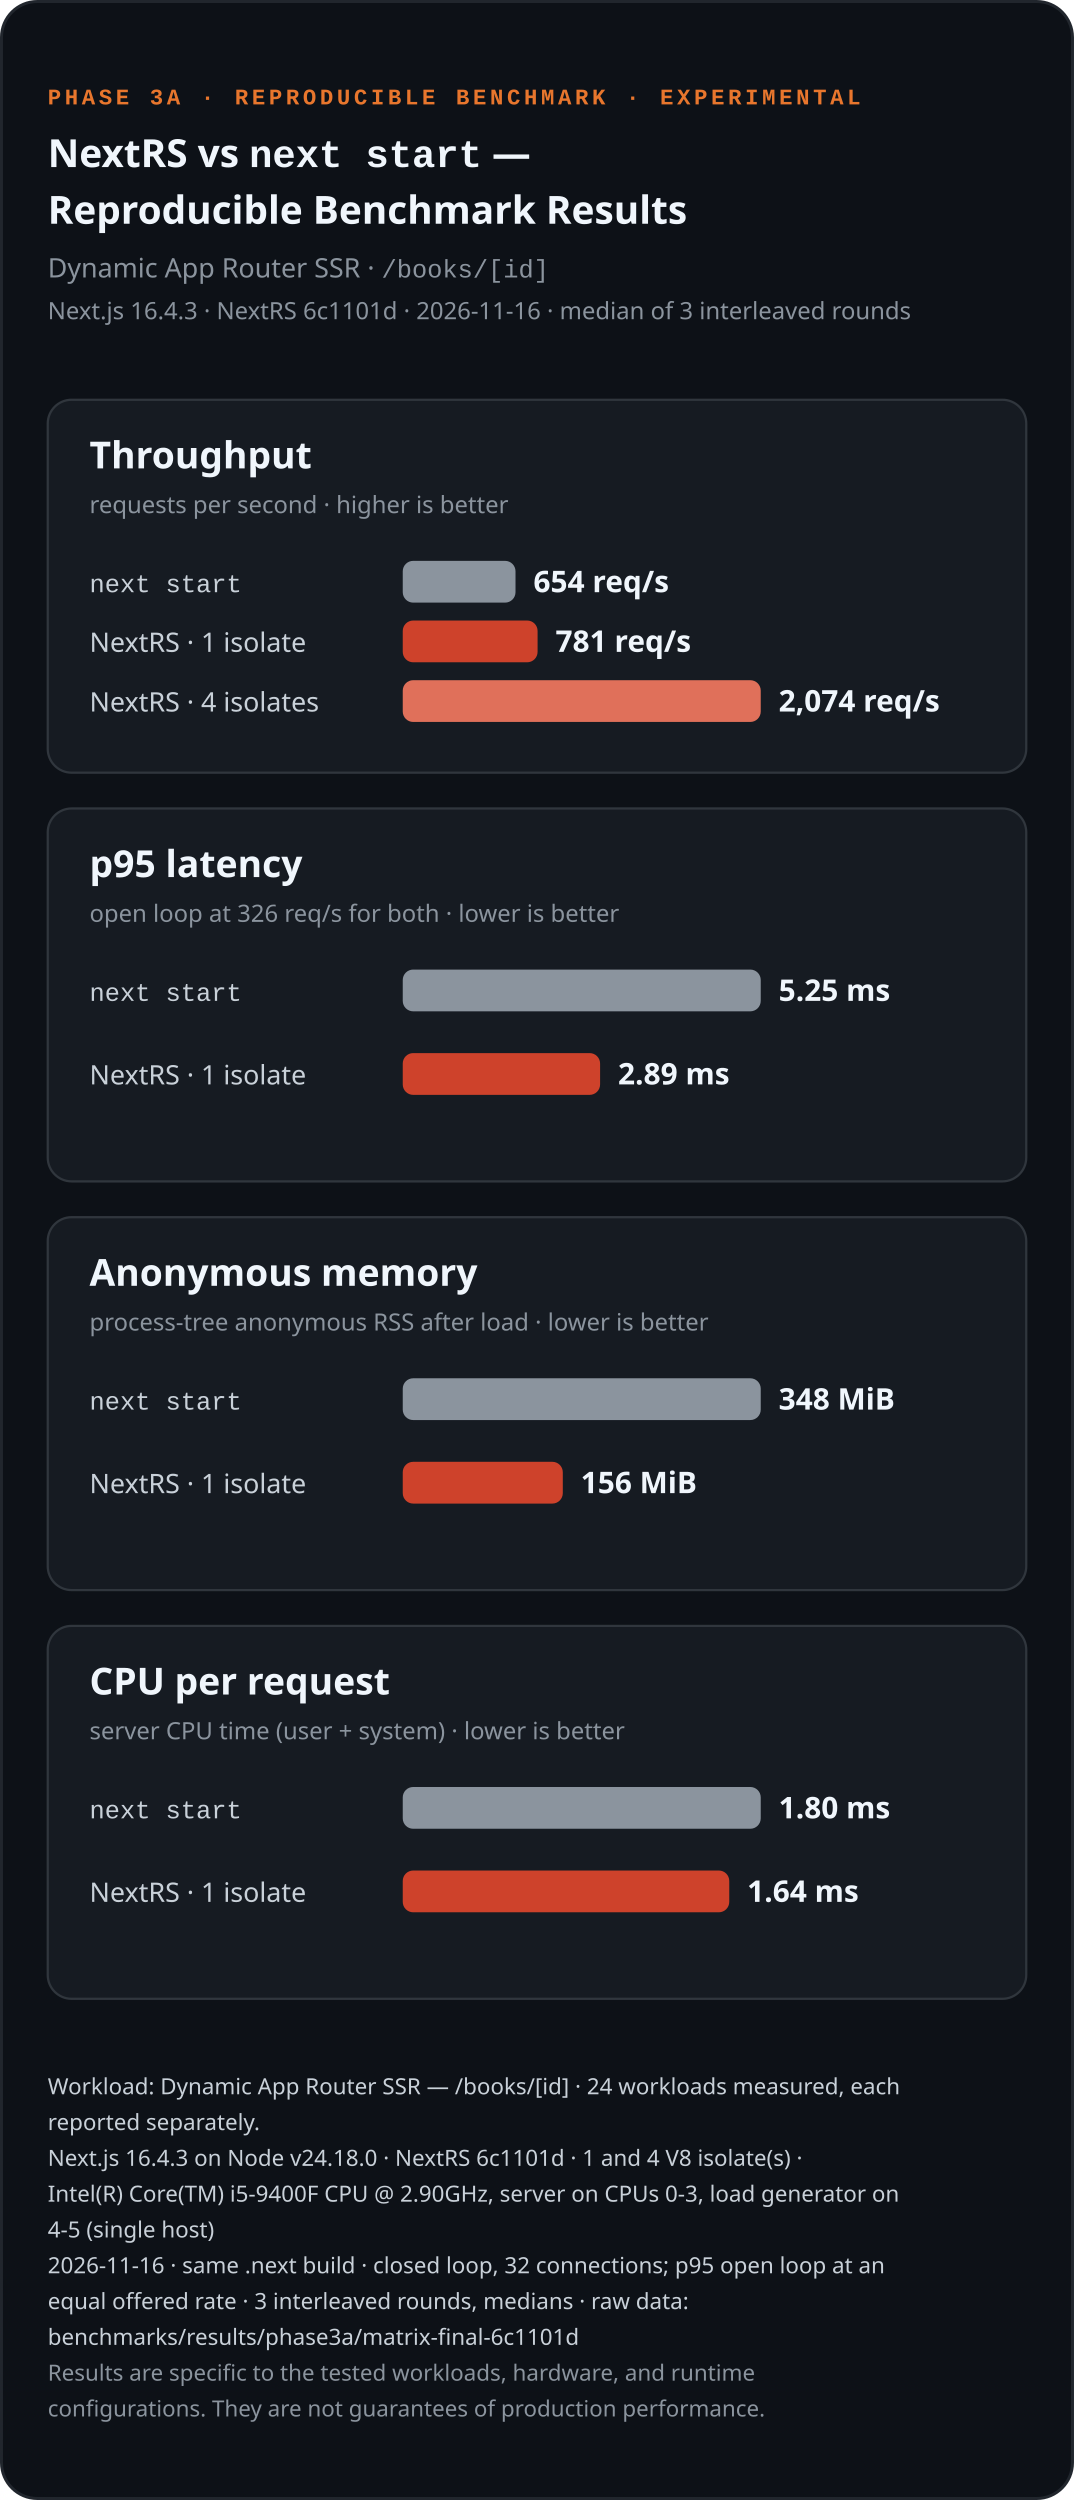
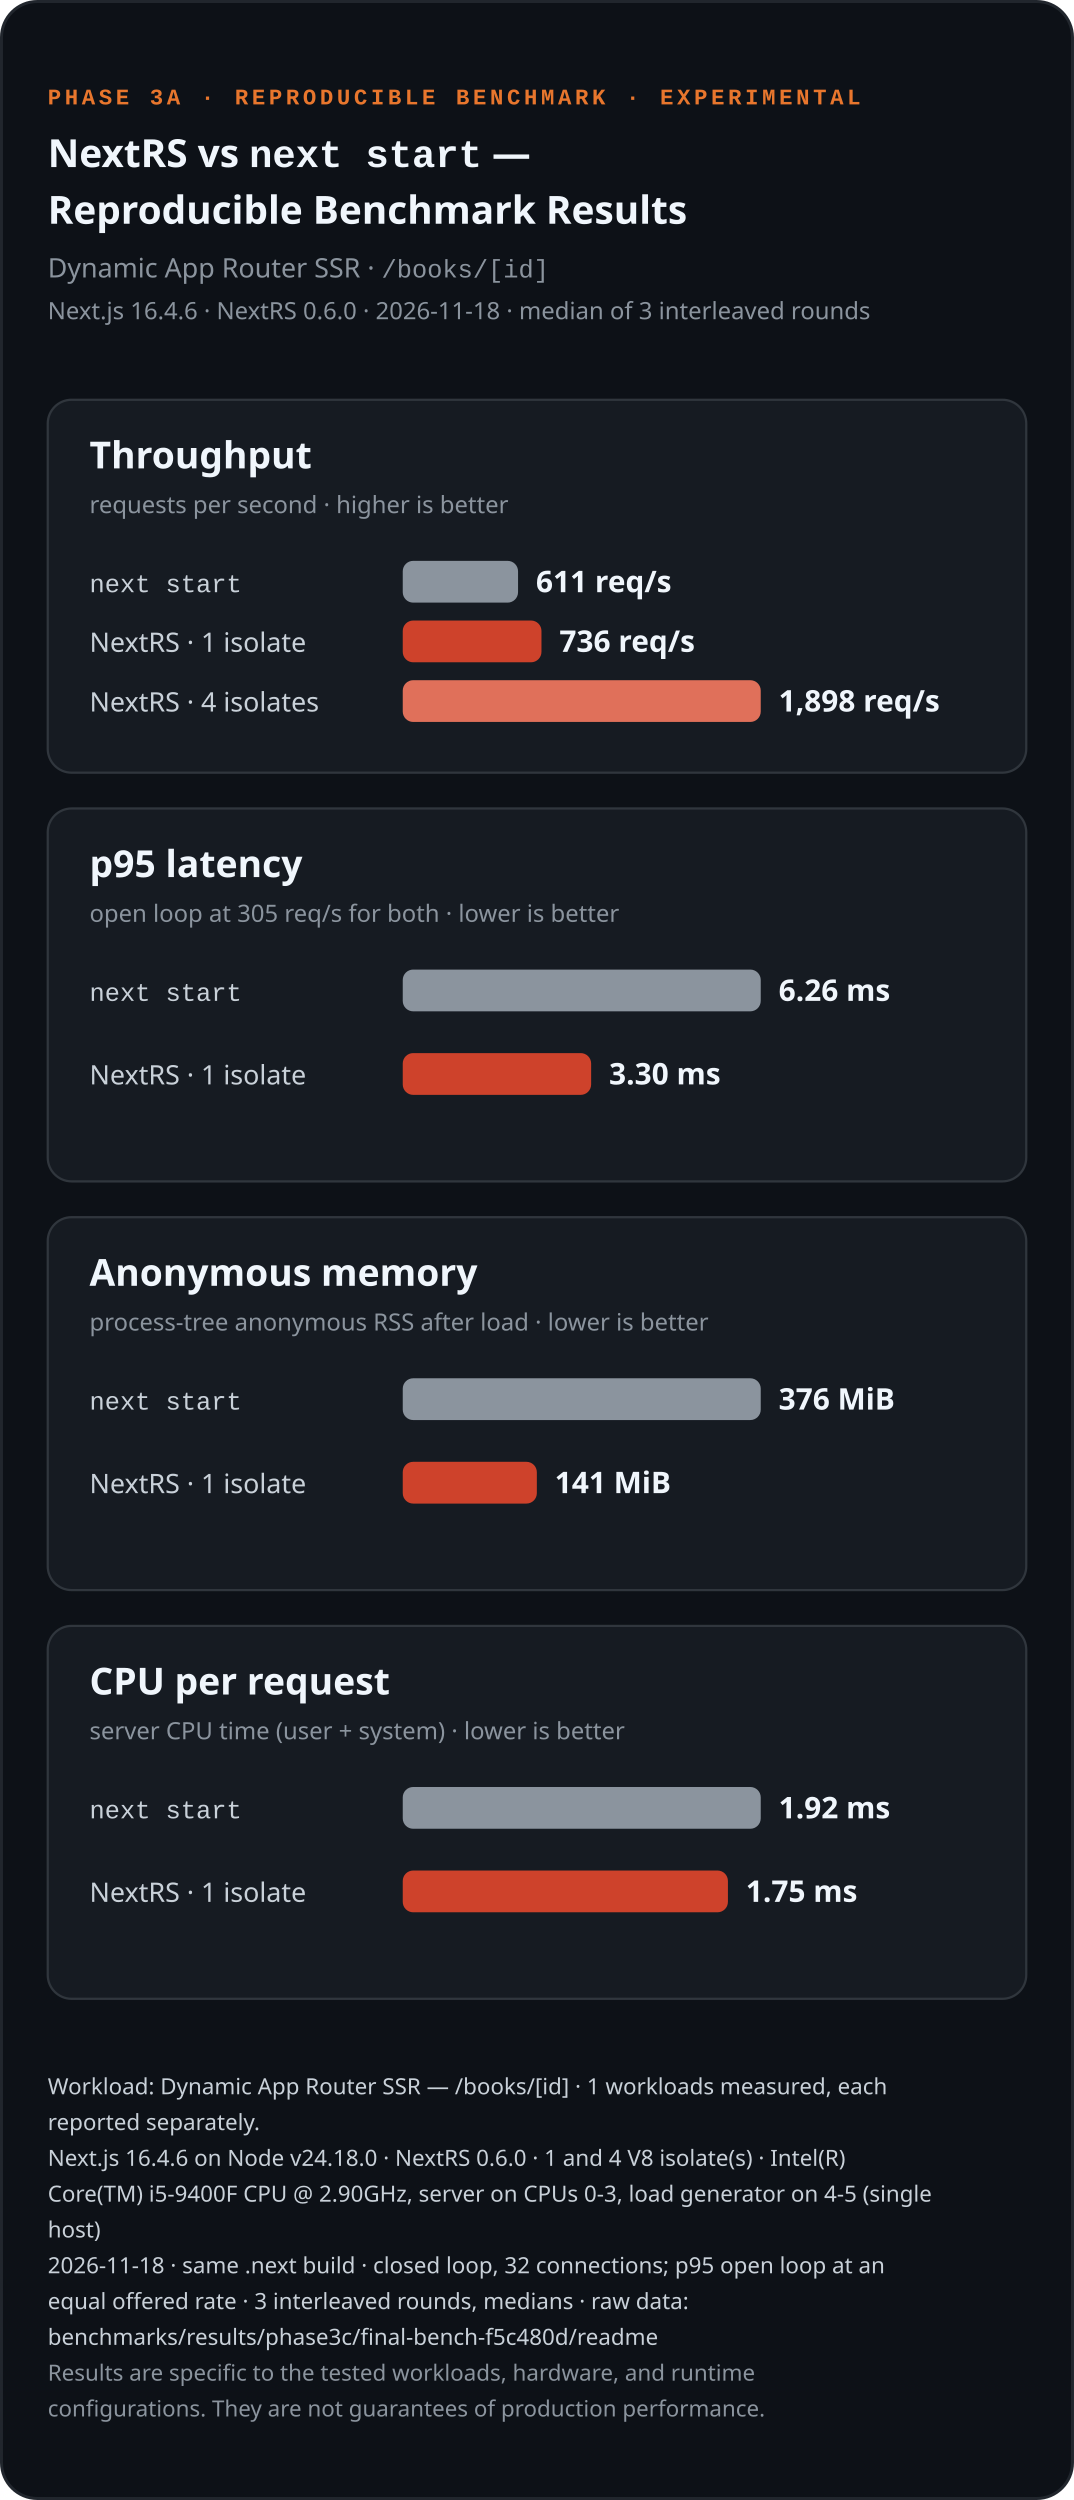
<svg xmlns="http://www.w3.org/2000/svg" width="720" height="1676" viewBox="0 0 720 1676" role="img" aria-labelledby="bench-title bench-desc">
  <style>.sans{font-family:-apple-system,BlinkMacSystemFont,"Segoe UI","Noto Sans",Helvetica,Arial,sans-serif}.mono{font-family:ui-monospace,SFMono-Regular,"SF Mono",Menlo,Consolas,"Liberation Mono",monospace}</style>
  <rect x="1" y="1" width="718" height="1674" rx="24" fill="#0D1117" stroke="#21262D" stroke-width="2" />
  <text x="32" y="70" class="mono" font-size="15" font-weight="600" letter-spacing="2.4" fill="#E8762D">PHASE 3A · REPRODUCIBLE BENCHMARK · EXPERIMENTAL</text>
  <text x="32" y="112" class="sans" font-size="26" font-weight="700" fill="#F0F6FC">NextRS vs <tspan class="mono">next start</tspan> —</text>
  <text x="32" y="150" class="sans" font-size="26" font-weight="700" fill="#F0F6FC">Reproducible Benchmark Results</text>
  <text x="32" y="186" class="sans" font-size="18" fill="#8B949E">Dynamic App Router SSR · <tspan class="mono" font-size="17">/books/[id]</tspan>
  </text>
-   <text x="32" y="214" class="sans" font-size="16" fill="#8B949E">Next.js 16.4.3 · NextRS 6c1101d · 2026-11-16 · median of 3 interleaved rounds</text>
+   <text x="32" y="214" class="sans" font-size="16" fill="#8B949E">Next.js 16.4.6 · NextRS 0.6.0 · 2026-11-18 · median of 3 interleaved rounds</text>
  <rect x="32" y="268" width="656" height="250" rx="16" fill="#161B22" stroke="#30363D" stroke-width="1.5" />
  <text x="60" y="314" class="sans" font-size="25" font-weight="600" fill="#F0F6FC">Throughput</text>
  <text x="60" y="344" class="sans" font-size="16" fill="#8B949E">requests per second · higher is better</text>
  <text x="60" y="397" class="mono" font-size="17" fill="#C9D1D9">next start</text>
-   <rect x="270" y="376" width="75.6" height="28" rx="7" fill="#8B949E" />
-   <text x="357.6" y="397" class="sans" font-size="20" font-weight="700" fill="#F0F6FC">654 req/s</text>
+   <rect x="270" y="376" width="77.3" height="28" rx="7" fill="#8B949E" />
+   <text x="359.3" y="397" class="sans" font-size="20" font-weight="700" fill="#F0F6FC">611 req/s</text>
  <text x="60" y="437" class="sans" font-size="18" fill="#C9D1D9">NextRS · 1 isolate</text>
-   <rect x="270" y="416" width="90.4" height="28" rx="7" fill="#CE422B" />
-   <text x="372.4" y="437" class="sans" font-size="20" font-weight="700" fill="#F0F6FC">781 req/s</text>
+   <rect x="270" y="416" width="93.0" height="28" rx="7" fill="#CE422B" />
+   <text x="375.0" y="437" class="sans" font-size="20" font-weight="700" fill="#F0F6FC">736 req/s</text>
  <text x="60" y="477" class="sans" font-size="18" fill="#C9D1D9">NextRS · 4 isolates</text>
  <rect x="270" y="456" width="240.0" height="28" rx="7" fill="#E0705A" />
-   <text x="522.0" y="477" class="sans" font-size="20" font-weight="700" fill="#F0F6FC">2,074 req/s</text>
+   <text x="522.0" y="477" class="sans" font-size="20" font-weight="700" fill="#F0F6FC">1,898 req/s</text>
  <rect x="32" y="542" width="656" height="250" rx="16" fill="#161B22" stroke="#30363D" stroke-width="1.5" />
  <text x="60" y="588" class="sans" font-size="25" font-weight="600" fill="#F0F6FC">p95 latency</text>
-   <text x="60" y="618" class="sans" font-size="16" fill="#8B949E">open loop at 326 req/s for both · lower is better</text>
+   <text x="60" y="618" class="sans" font-size="16" fill="#8B949E">open loop at 305 req/s for both · lower is better</text>
  <text x="60" y="671" class="mono" font-size="17" fill="#C9D1D9">next start</text>
  <rect x="270" y="650" width="240.0" height="28" rx="7" fill="#8B949E" />
-   <text x="522.0" y="671" class="sans" font-size="20" font-weight="700" fill="#F0F6FC">5.25 ms</text>
+   <text x="522.0" y="671" class="sans" font-size="20" font-weight="700" fill="#F0F6FC">6.26 ms</text>
  <text x="60" y="727" class="sans" font-size="18" fill="#C9D1D9">NextRS · 1 isolate</text>
-   <rect x="270" y="706" width="132.3" height="28" rx="7" fill="#CE422B" />
-   <text x="414.3" y="727" class="sans" font-size="20" font-weight="700" fill="#F0F6FC">2.89 ms</text>
+   <rect x="270" y="706" width="126.3" height="28" rx="7" fill="#CE422B" />
+   <text x="408.3" y="727" class="sans" font-size="20" font-weight="700" fill="#F0F6FC">3.30 ms</text>
  <rect x="32" y="816" width="656" height="250" rx="16" fill="#161B22" stroke="#30363D" stroke-width="1.5" />
  <text x="60" y="862" class="sans" font-size="25" font-weight="600" fill="#F0F6FC">Anonymous memory</text>
  <text x="60" y="892" class="sans" font-size="16" fill="#8B949E">process-tree anonymous RSS after load · lower is better</text>
  <text x="60" y="945" class="mono" font-size="17" fill="#C9D1D9">next start</text>
  <rect x="270" y="924" width="240.0" height="28" rx="7" fill="#8B949E" />
-   <text x="522.0" y="945" class="sans" font-size="20" font-weight="700" fill="#F0F6FC">348 MiB</text>
+   <text x="522.0" y="945" class="sans" font-size="20" font-weight="700" fill="#F0F6FC">376 MiB</text>
  <text x="60" y="1001" class="sans" font-size="18" fill="#C9D1D9">NextRS · 1 isolate</text>
-   <rect x="270" y="980" width="107.3" height="28" rx="7" fill="#CE422B" />
-   <text x="389.3" y="1001" class="sans" font-size="20" font-weight="700" fill="#F0F6FC">156 MiB</text>
+   <rect x="270" y="980" width="89.9" height="28" rx="7" fill="#CE422B" />
+   <text x="371.9" y="1001" class="sans" font-size="20" font-weight="700" fill="#F0F6FC">141 MiB</text>
  <rect x="32" y="1090" width="656" height="250" rx="16" fill="#161B22" stroke="#30363D" stroke-width="1.5" />
  <text x="60" y="1136" class="sans" font-size="25" font-weight="600" fill="#F0F6FC">CPU per request</text>
  <text x="60" y="1166" class="sans" font-size="16" fill="#8B949E">server CPU time (user + system) · lower is better</text>
  <text x="60" y="1219" class="mono" font-size="17" fill="#C9D1D9">next start</text>
  <rect x="270" y="1198" width="240.0" height="28" rx="7" fill="#8B949E" />
-   <text x="522.0" y="1219" class="sans" font-size="20" font-weight="700" fill="#F0F6FC">1.80 ms</text>
+   <text x="522.0" y="1219" class="sans" font-size="20" font-weight="700" fill="#F0F6FC">1.92 ms</text>
  <text x="60" y="1275" class="sans" font-size="18" fill="#C9D1D9">NextRS · 1 isolate</text>
-   <rect x="270" y="1254" width="218.9" height="28" rx="7" fill="#CE422B" />
-   <text x="500.9" y="1275" class="sans" font-size="20" font-weight="700" fill="#F0F6FC">1.64 ms</text>
-   <text x="32" y="1404" class="sans" font-size="15" fill="#C9D1D9">Workload: Dynamic App Router SSR — /books/[id] · 24 workloads measured, each</text>
+   <rect x="270" y="1254" width="218.0" height="28" rx="7" fill="#CE422B" />
+   <text x="500.0" y="1275" class="sans" font-size="20" font-weight="700" fill="#F0F6FC">1.75 ms</text>
+   <text x="32" y="1404" class="sans" font-size="15" fill="#C9D1D9">Workload: Dynamic App Router SSR — /books/[id] · 1 workloads measured, each</text>
  <text x="32" y="1428" class="sans" font-size="15" fill="#C9D1D9">reported separately.</text>
-   <text x="32" y="1452" class="sans" font-size="15" fill="#C9D1D9">Next.js 16.4.3 on Node v24.18.0 · NextRS 6c1101d · 1 and 4 V8 isolate(s) ·</text>
-   <text x="32" y="1476" class="sans" font-size="15" fill="#C9D1D9">Intel(R) Core(TM) i5-9400F CPU @ 2.90GHz, server on CPUs 0-3, load generator on</text>
-   <text x="32" y="1500" class="sans" font-size="15" fill="#C9D1D9">4-5 (single host)</text>
-   <text x="32" y="1524" class="sans" font-size="15" fill="#C9D1D9">2026-11-16 · same .next build · closed loop, 32 connections; p95 open loop at an</text>
+   <text x="32" y="1452" class="sans" font-size="15" fill="#C9D1D9">Next.js 16.4.6 on Node v24.18.0 · NextRS 0.6.0 · 1 and 4 V8 isolate(s) · Intel(R)</text>
+   <text x="32" y="1476" class="sans" font-size="15" fill="#C9D1D9">Core(TM) i5-9400F CPU @ 2.90GHz, server on CPUs 0-3, load generator on 4-5 (single</text>
+   <text x="32" y="1500" class="sans" font-size="15" fill="#C9D1D9">host)</text>
+   <text x="32" y="1524" class="sans" font-size="15" fill="#C9D1D9">2026-11-18 · same .next build · closed loop, 32 connections; p95 open loop at an</text>
  <text x="32" y="1548" class="sans" font-size="15" fill="#C9D1D9">equal offered rate · 3 interleaved rounds, medians · raw data:</text>
-   <text x="32" y="1572" class="sans" font-size="15" fill="#C9D1D9">benchmarks/results/phase3a/matrix-final-6c1101d</text>
+   <text x="32" y="1572" class="sans" font-size="15" fill="#C9D1D9">benchmarks/results/phase3c/final-bench-f5c480d/readme</text>
  <text x="32" y="1596" class="sans" font-size="15" fill="#8B949E">Results are specific to the tested workloads, hardware, and runtime</text>
  <text x="32" y="1620" class="sans" font-size="15" fill="#8B949E">configurations. They are not guarantees of production performance.</text>
</svg>
